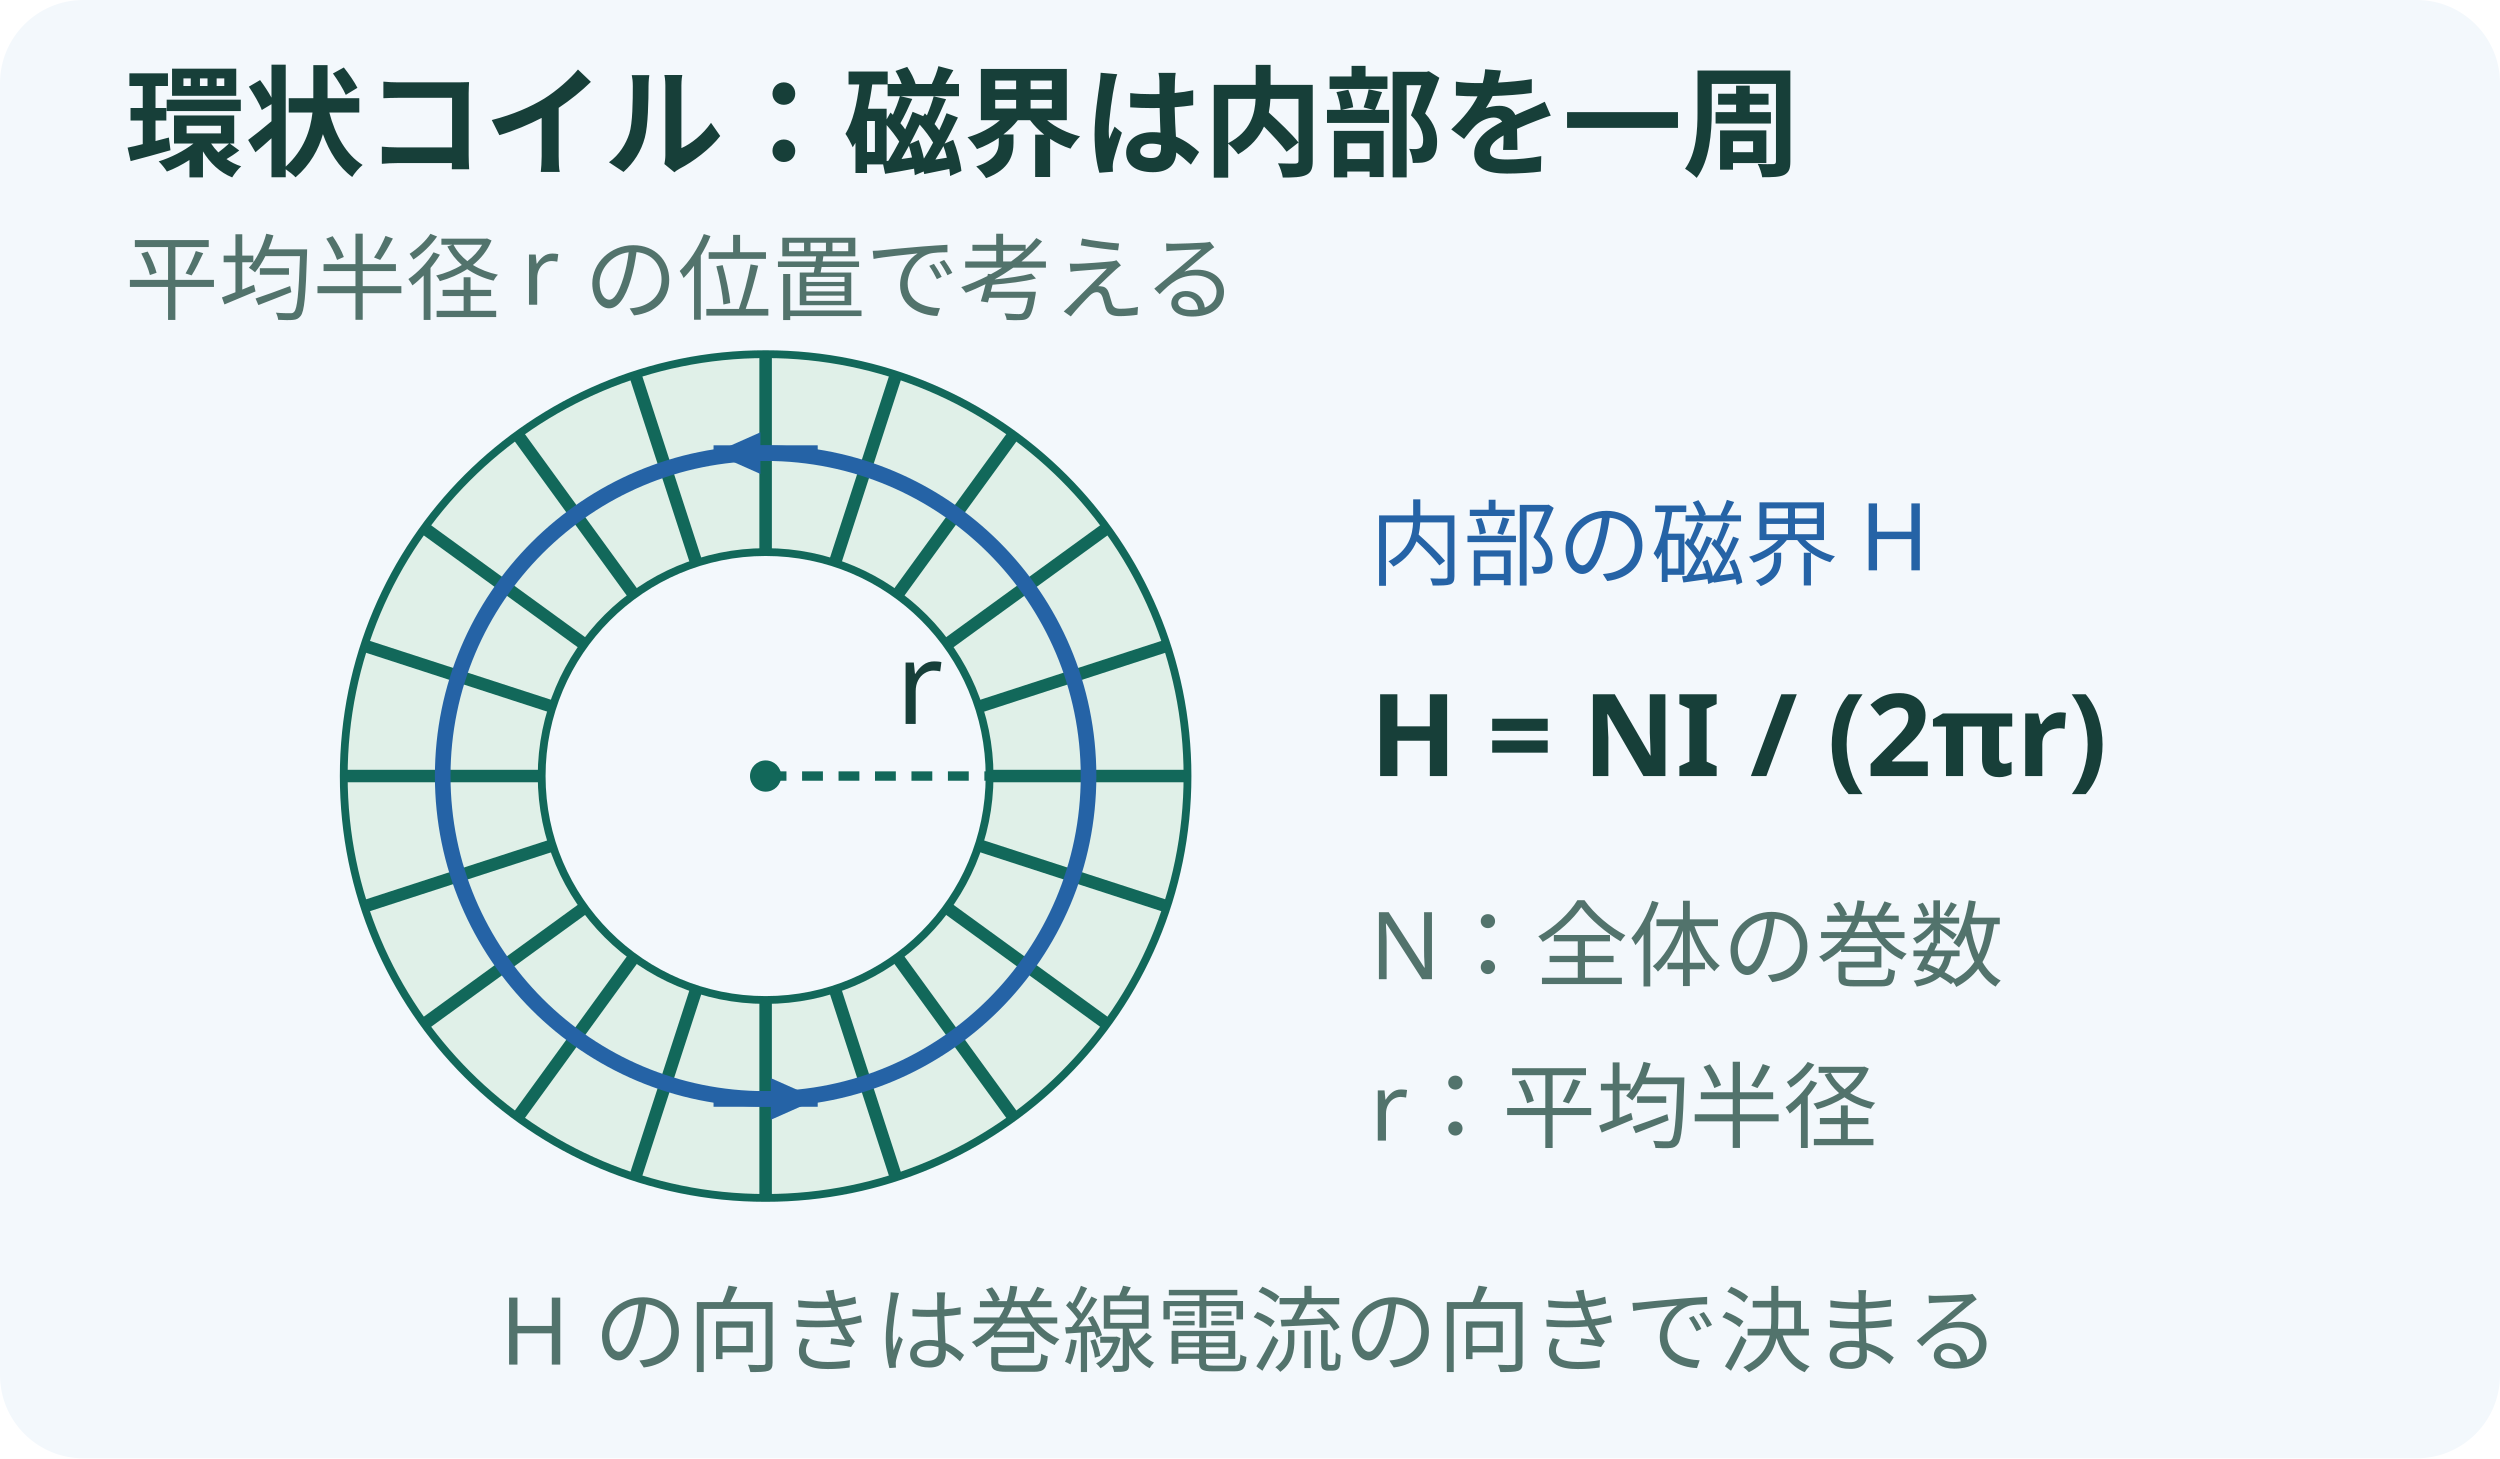
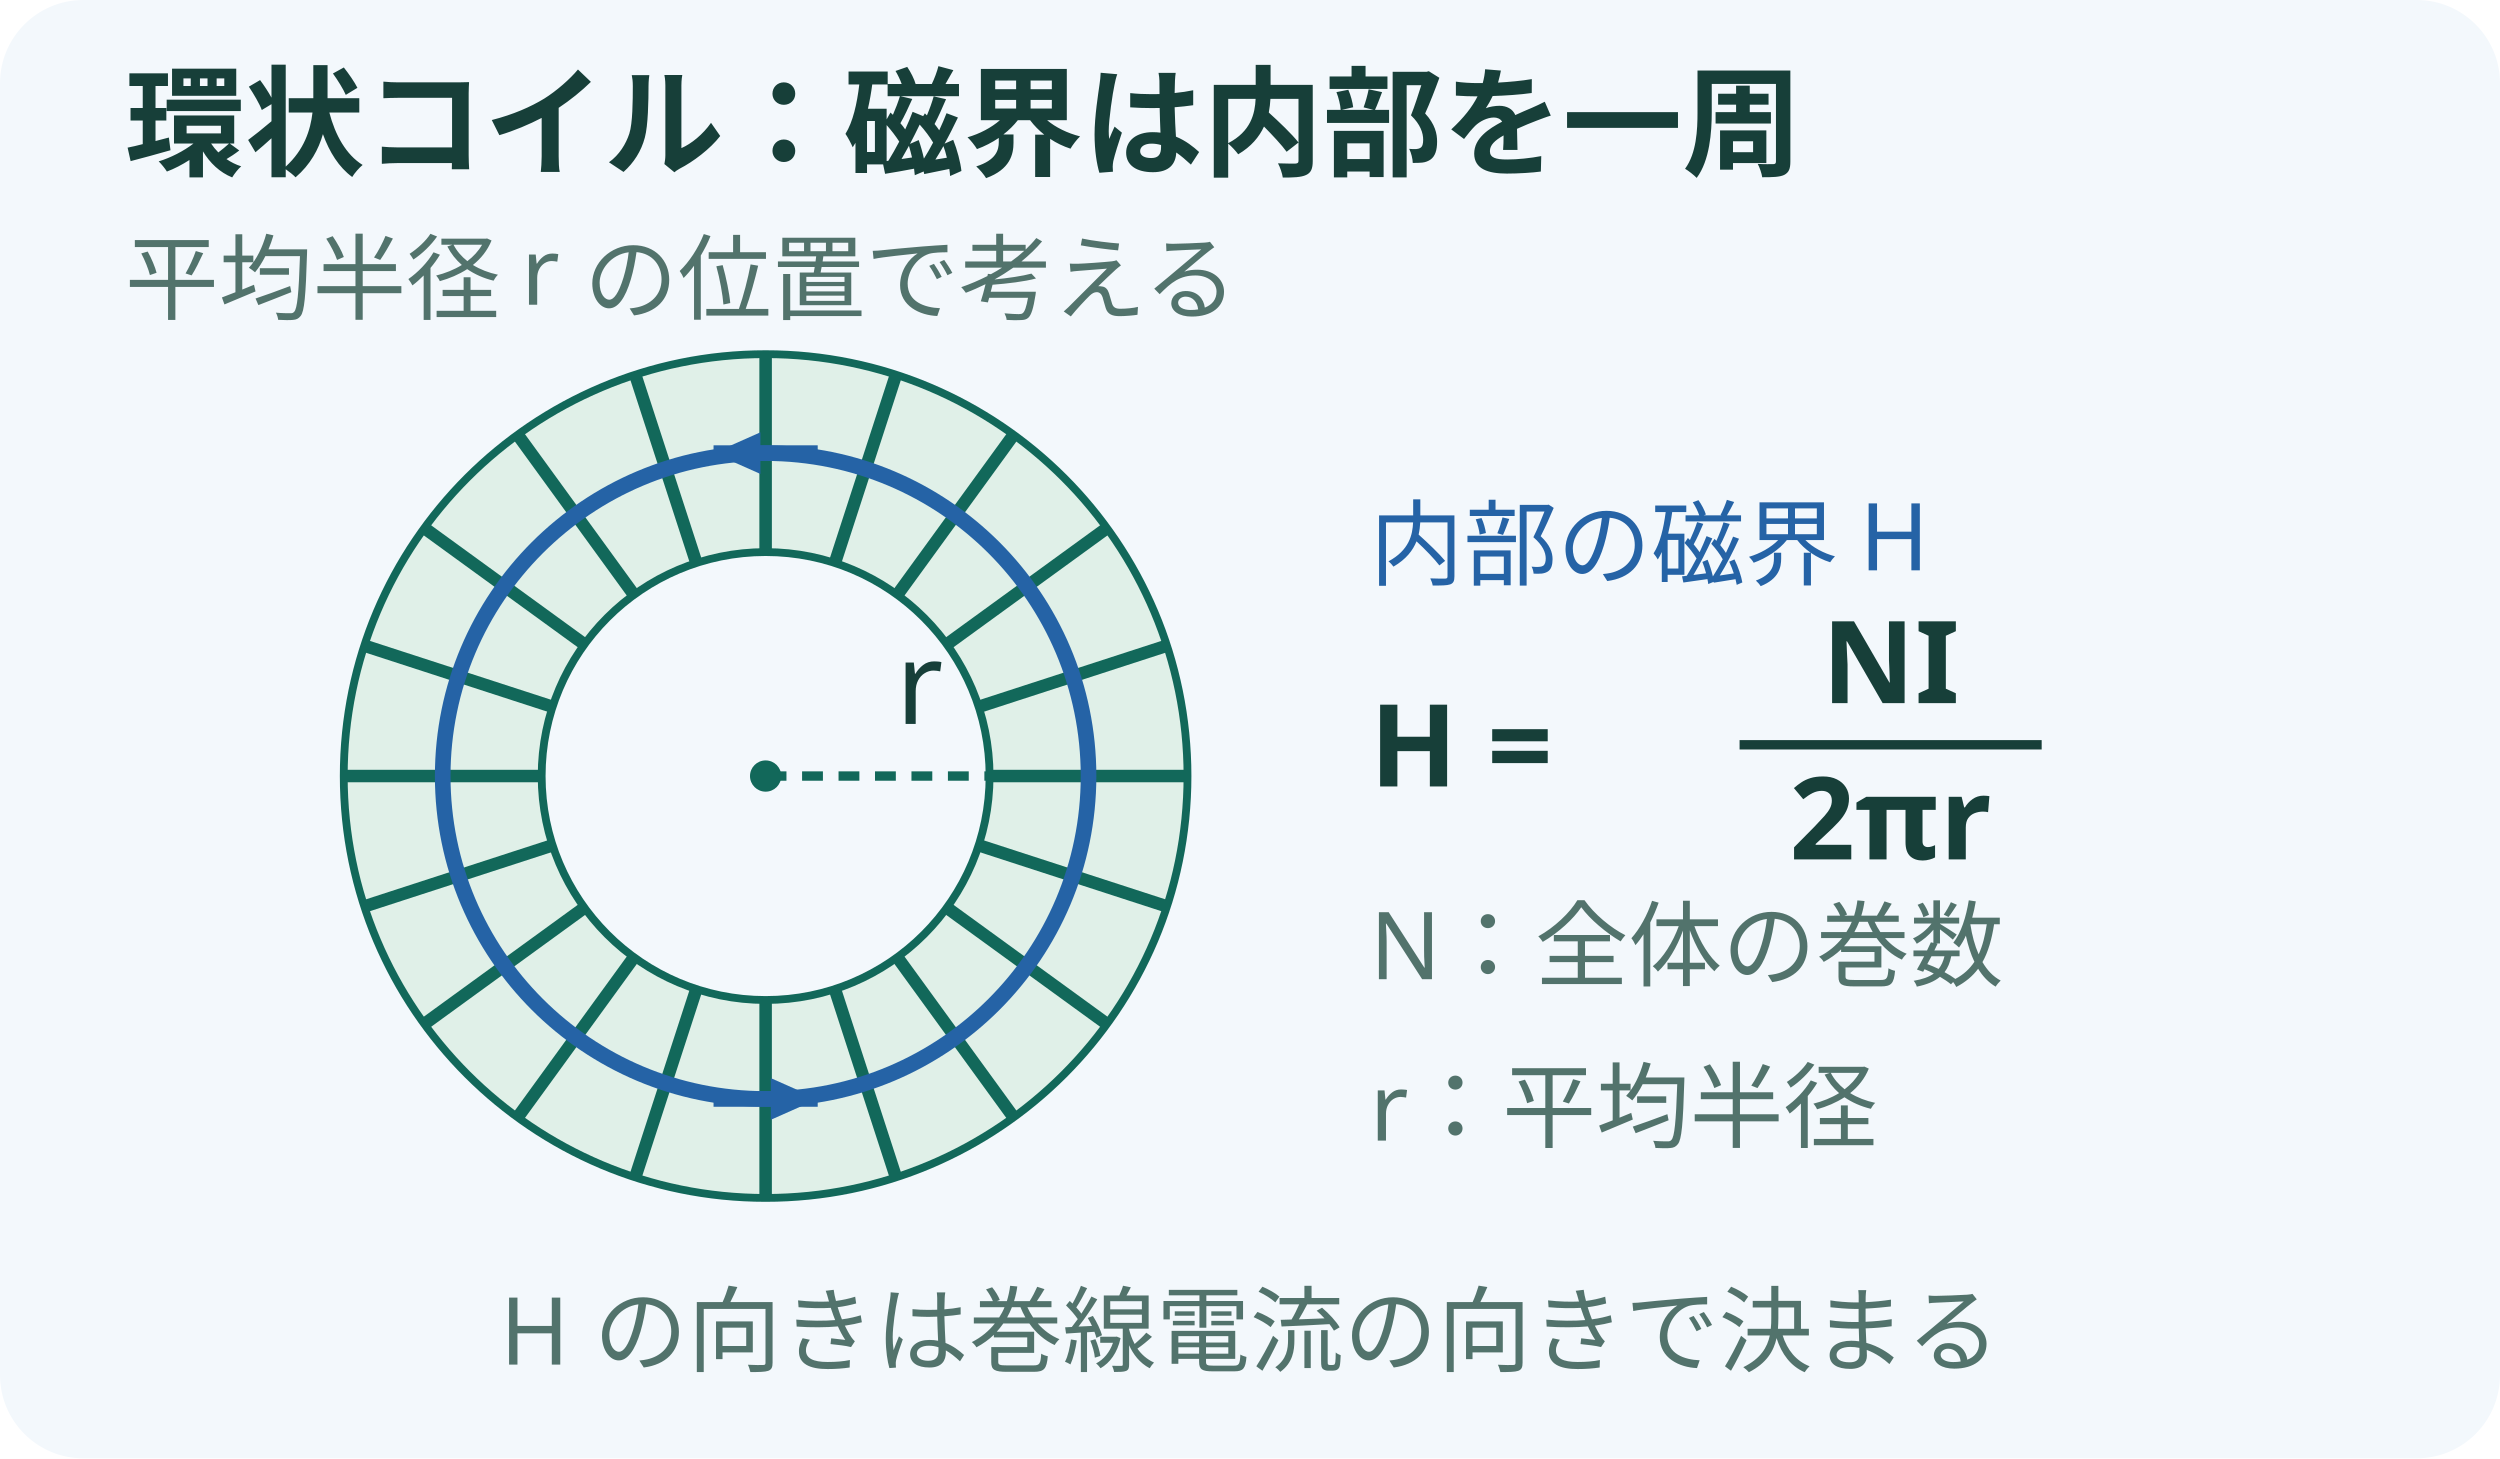
<svg xmlns="http://www.w3.org/2000/svg" viewBox="0 0 480 280" role="img" aria-labelledby="title desc">
  <defs>
    <marker id="field" markerWidth="10" markerHeight="10" refX="9" refY="5" orient="auto" markerUnits="userSpaceOnUse">
      <path d="M0 1L9 5L0 9Z" fill="#2563a6" />
    </marker>
    <path id="winding" d="M147 68V106" fill="none" stroke="#12685a" stroke-width="2.4" />
  </defs>
  <style>svg{font-size:18px;fill:#173f39}text{font-family:"Yu Gothic","Meiryo",sans-serif}.title{font-size:23px;font-weight:700}.note{fill:#52736c}.formula{font-size:22px;font-weight:700}</style>
  <rect width="480" height="280" rx="16" fill="#f3f8fc" />
  <text x="24" y="32" class="title">環状コイル：磁界は内部を一周</text>
  <text x="24" y="60" class="note">平均半径 r の位置で考える</text>
  <circle cx="147" cy="149" r="62" fill="none" stroke="#e0f0e8" stroke-width="38" />
  <g fill="none" stroke="#12685a" stroke-width="1.5">
    <circle cx="147" cy="149" r="81" />
    <circle cx="147" cy="149" r="43" />
  </g>
  <g>
    <use href="#winding" />
    <use href="#winding" transform="rotate(18 147 149)" />
    <use href="#winding" transform="rotate(36 147 149)" />
    <use href="#winding" transform="rotate(54 147 149)" />
    <use href="#winding" transform="rotate(72 147 149)" />
    <use href="#winding" transform="rotate(90 147 149)" />
    <use href="#winding" transform="rotate(108 147 149)" />
    <use href="#winding" transform="rotate(126 147 149)" />
    <use href="#winding" transform="rotate(144 147 149)" />
    <use href="#winding" transform="rotate(162 147 149)" />
    <use href="#winding" transform="rotate(180 147 149)" />
    <use href="#winding" transform="rotate(198 147 149)" />
    <use href="#winding" transform="rotate(216 147 149)" />
    <use href="#winding" transform="rotate(234 147 149)" />
    <use href="#winding" transform="rotate(252 147 149)" />
    <use href="#winding" transform="rotate(270 147 149)" />
    <use href="#winding" transform="rotate(288 147 149)" />
    <use href="#winding" transform="rotate(306 147 149)" />
    <use href="#winding" transform="rotate(324 147 149)" />
    <use href="#winding" transform="rotate(342 147 149)" />
  </g>
  <g fill="none" stroke="#2563a6" stroke-width="3">
    <circle cx="147" cy="149" r="62" />
    <path d="M157 87H137" marker-end="url(#field)" />
    <path d="M137 211H157" marker-end="url(#field)" />
  </g>
  <path d="M147 149H209" fill="none" stroke="#12685a" stroke-width="1.8" stroke-dasharray="4 3" />
  <circle cx="147" cy="149" r="3" fill="#12685a" />
  <text x="172" y="139" font-size="22">r</text>
  <text x="263" y="111" fill="#2563a6">内部の磁界 H</text>
-   <text x="263" y="149" class="formula">H = NI / (2πr)</text>
+   <g class="formula" aria-hidden="true">
+     <text x="263" y="151">H =</text>
+     <g text-anchor="middle">
+       <text x="363" y="135">NI</text>
+       <path d="M334 143H392" fill="none" stroke="#173f39" stroke-width="1.8" />
+       <text x="363" y="165">2πr</text>
+     </g>
+   </g>
  <text x="263" y="188" class="note">N：全体の巻数</text>
  <text x="263" y="219" class="note">r：平均半径</text>
  <text x="240" y="262" text-anchor="middle" class="note">H の向きは巻線電流の向きで決まる</text>
</svg>
